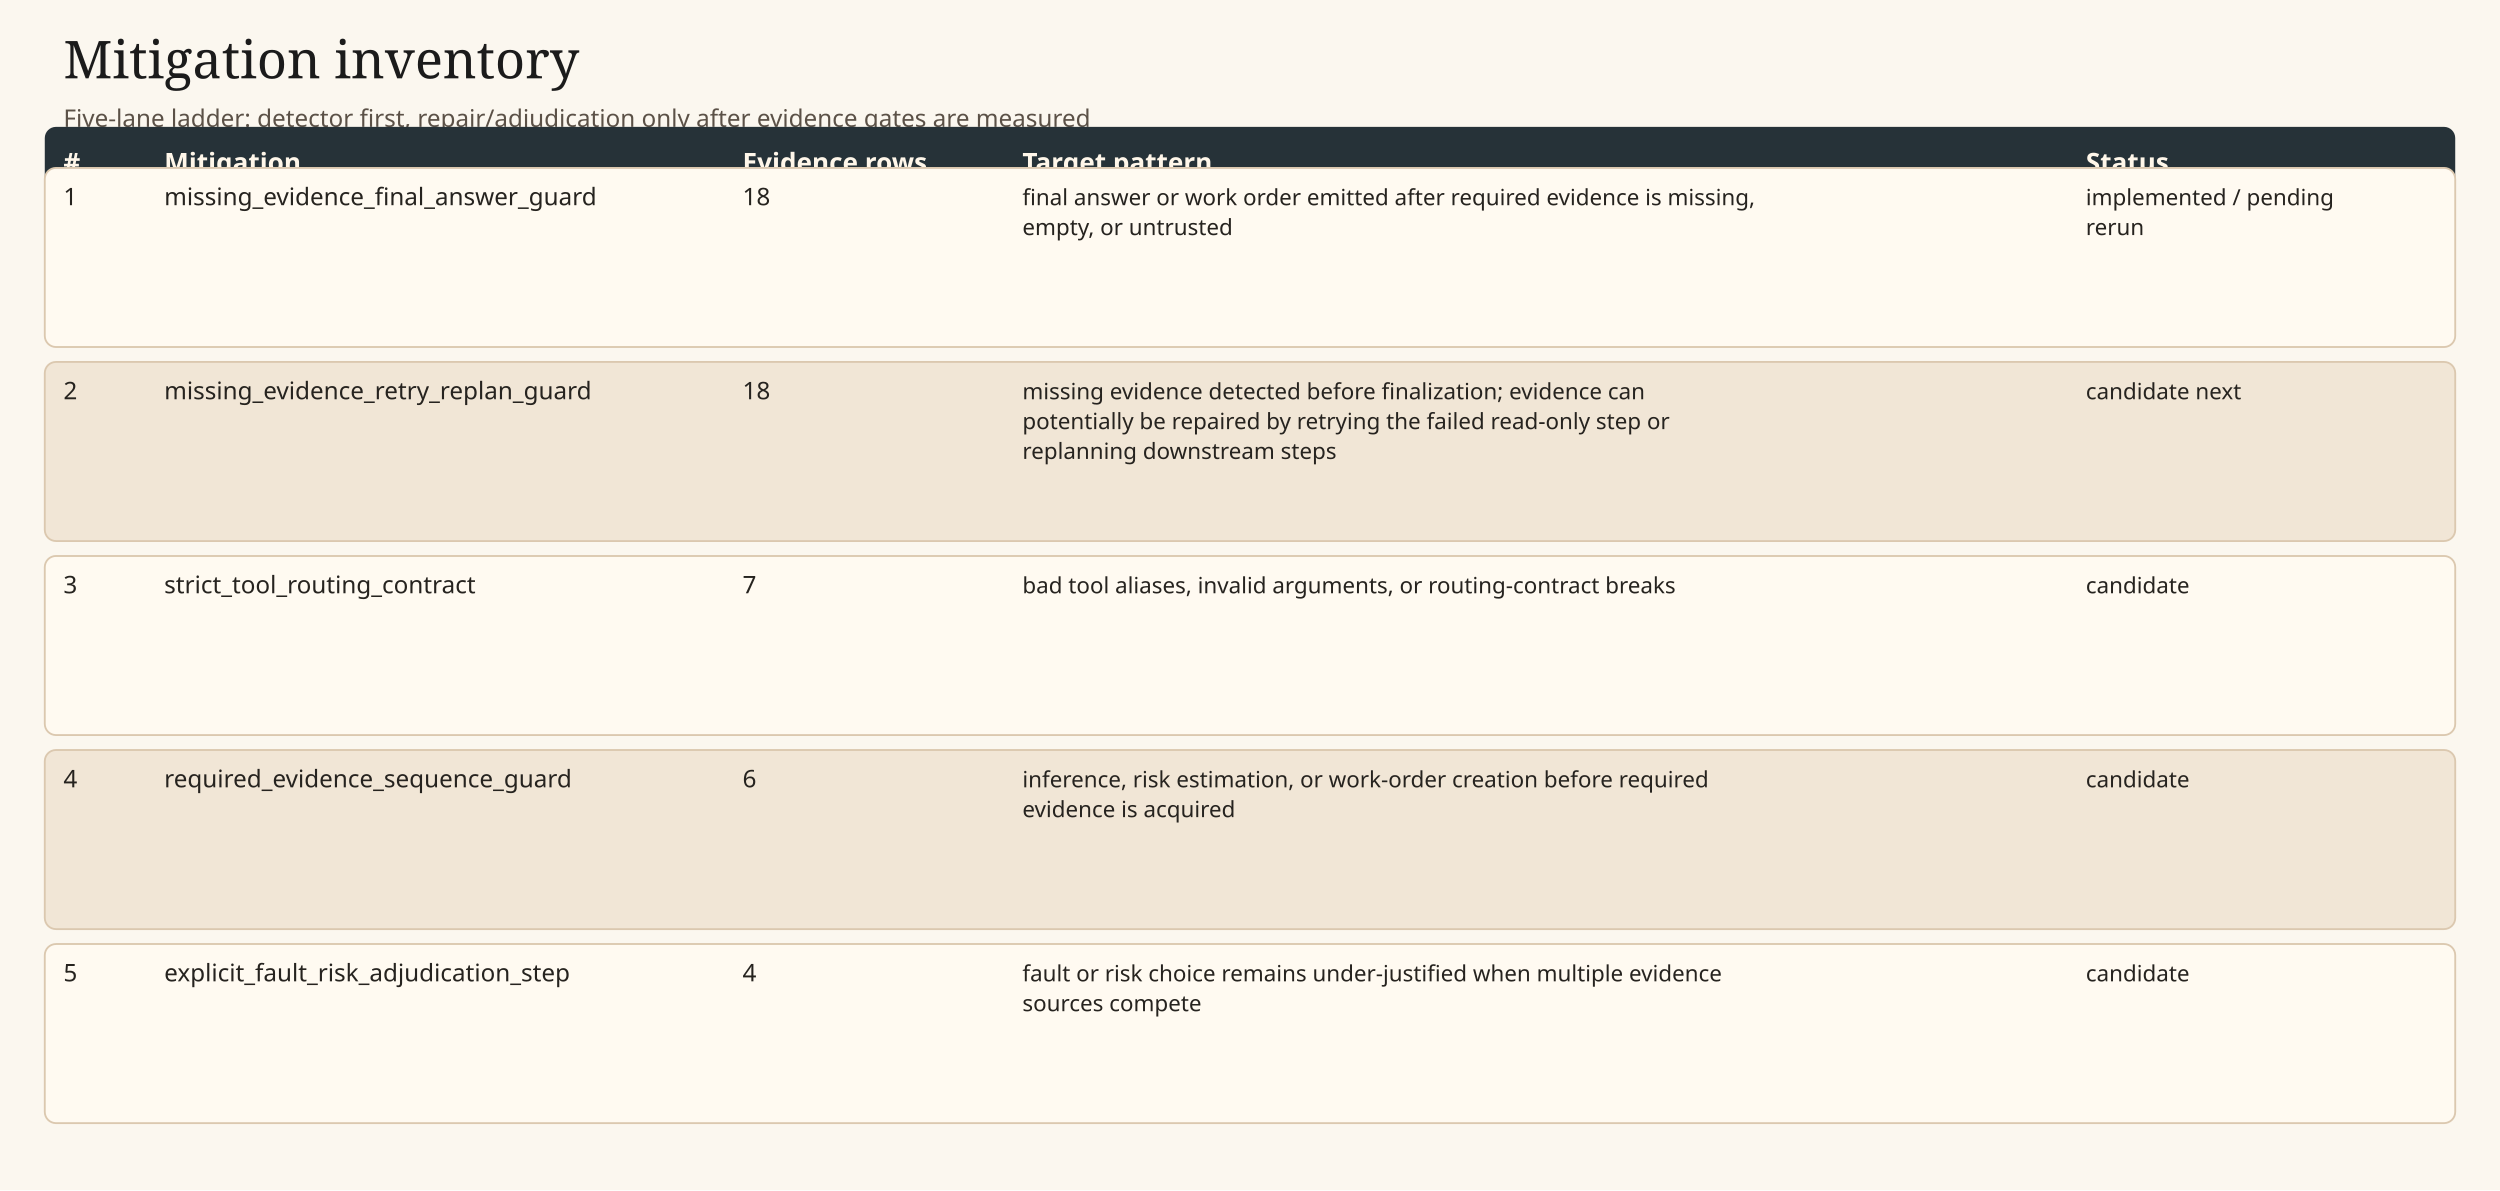
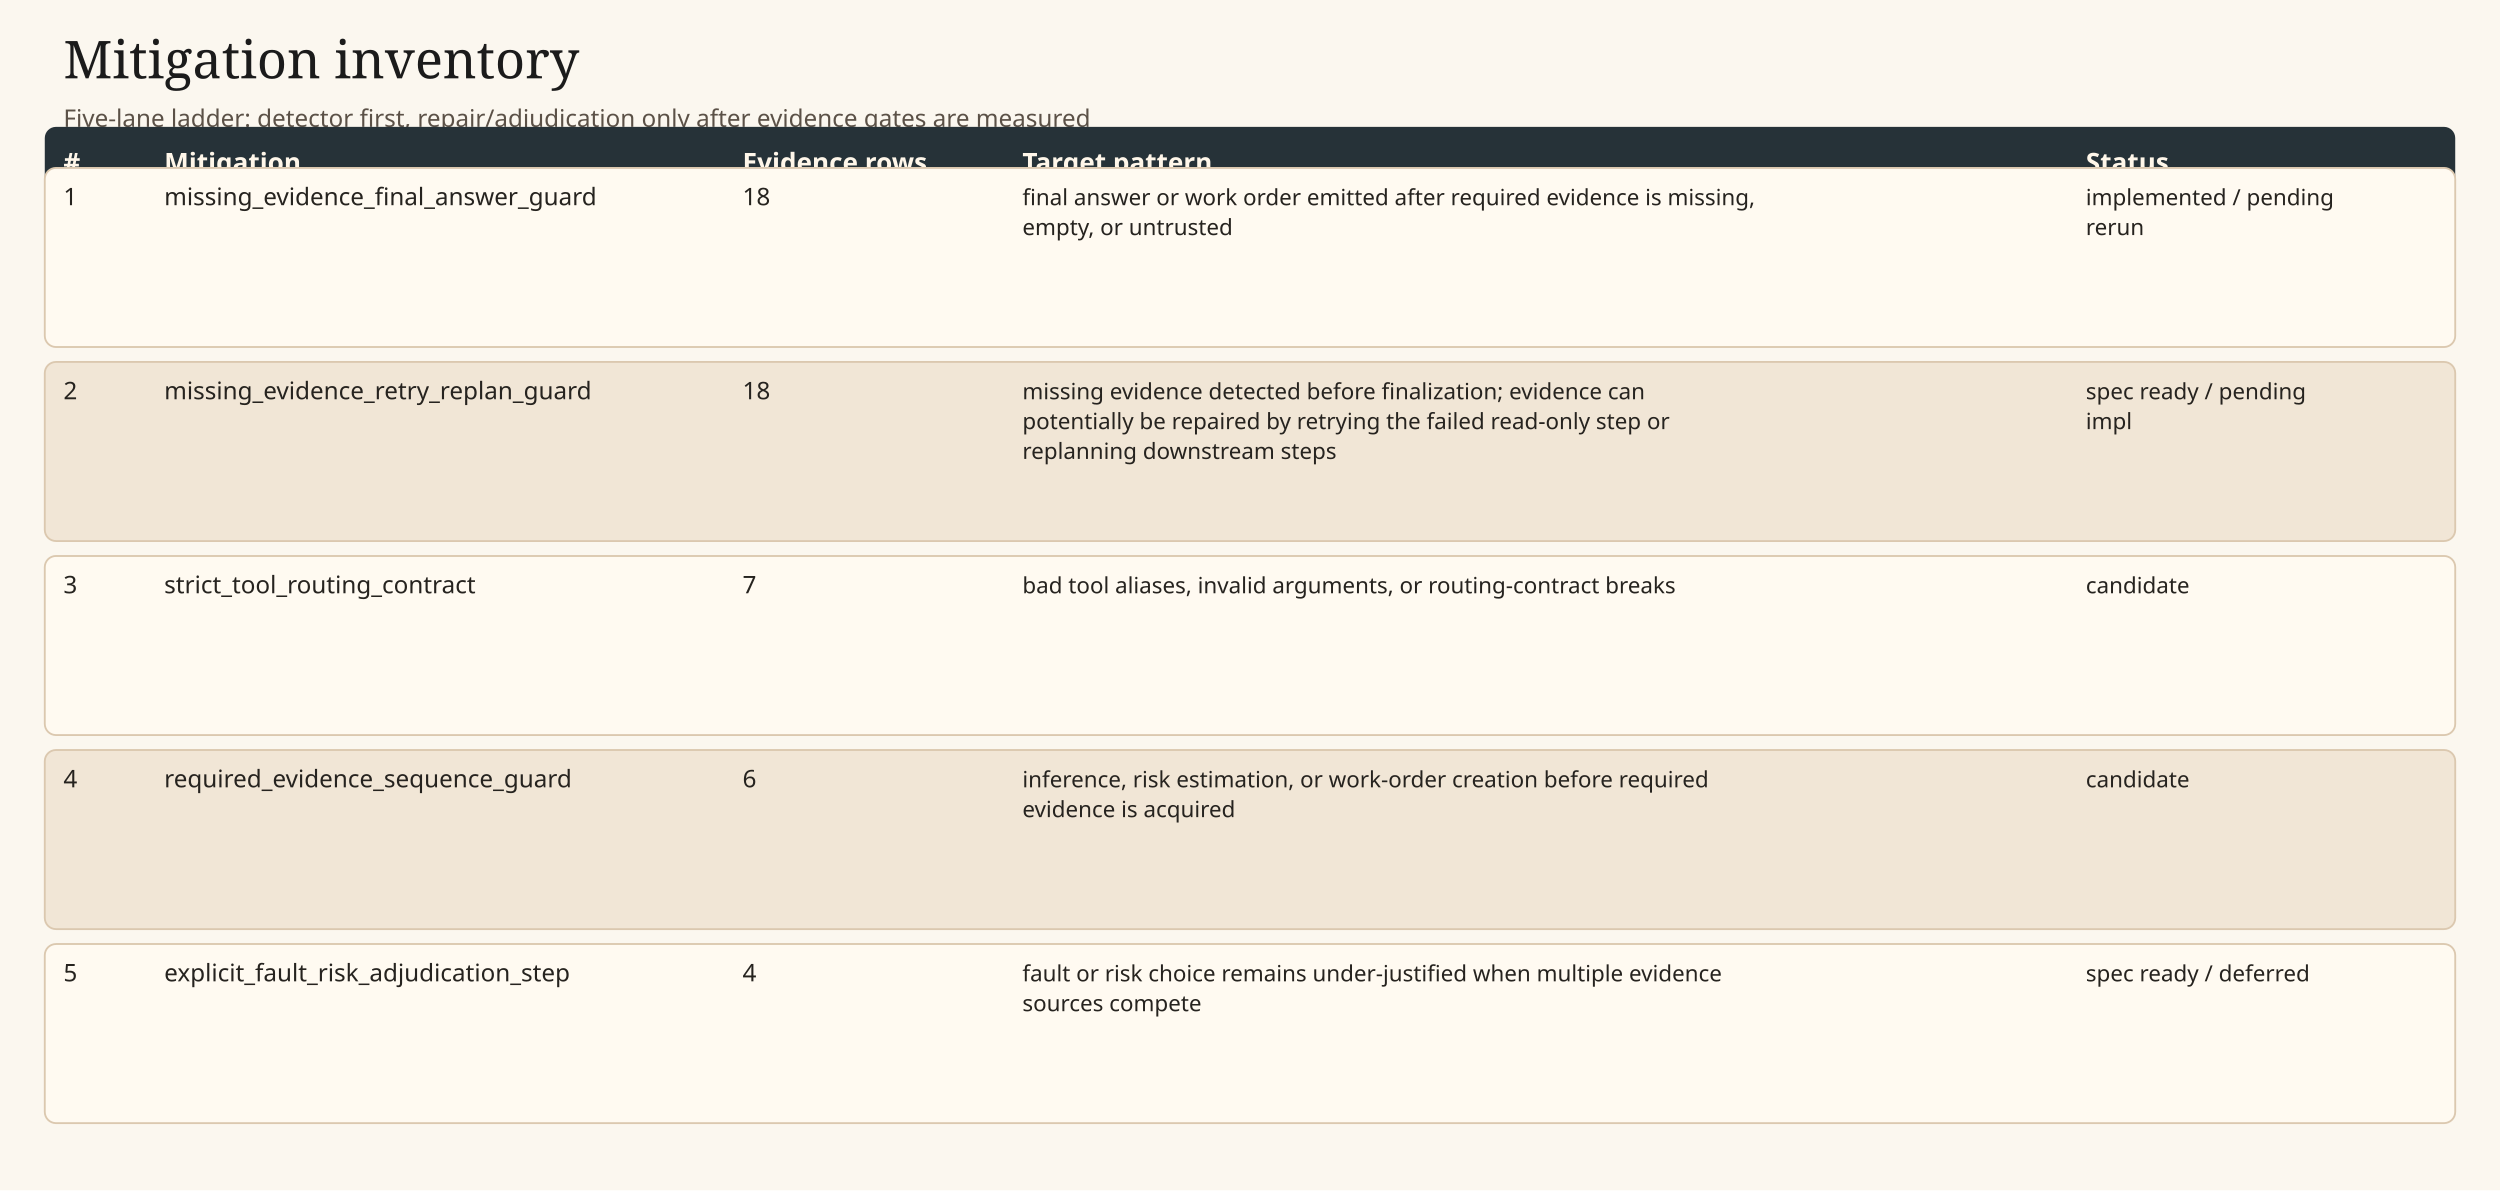
<svg xmlns="http://www.w3.org/2000/svg" viewBox="0 0 1340 638">
  <rect width="100%" height="100%" fill="#fbf7ef" />
  <text x="34" y="42" font-family="Georgia, serif" font-size="28" fill="#1b1b1b">Mitigation inventory</text>
  <text x="34" y="68" font-family="Verdana, sans-serif" font-size="13" fill="#5b5147">Five-lane ladder: detector first, repair/adjudication only after evidence gates are measured</text>
  <rect x="24" y="68" width="1292" height="38" rx="6" fill="#263238" />
  <text x="34" y="92" font-family="Verdana, sans-serif" font-size="14" font-weight="700" fill="#fff7ea">#</text>
  <text x="88" y="92" font-family="Verdana, sans-serif" font-size="14" font-weight="700" fill="#fff7ea">Mitigation</text>
  <text x="398" y="92" font-family="Verdana, sans-serif" font-size="14" font-weight="700" fill="#fff7ea">Evidence rows</text>
  <text x="548" y="92" font-family="Verdana, sans-serif" font-size="14" font-weight="700" fill="#fff7ea">Target pattern</text>
  <text x="1118" y="92" font-family="Verdana, sans-serif" font-size="14" font-weight="700" fill="#fff7ea">Status</text>
  <rect x="24" y="90" width="1292" height="96" rx="6" fill="#fffaf1" stroke="#dbc8af" />
  <text x="34" y="110" font-family="Verdana, sans-serif" font-size="13" fill="#26231f">1</text>
  <text x="88" y="110" font-family="Verdana, sans-serif" font-size="13" fill="#26231f">missing_evidence_final_answer_guard</text>
  <text x="398" y="110" font-family="Verdana, sans-serif" font-size="13" fill="#26231f">18</text>
  <text x="548" y="110" font-family="Verdana, sans-serif" font-size="12" fill="#26231f">final answer or work order emitted after required evidence is missing,</text>
  <text x="548" y="126" font-family="Verdana, sans-serif" font-size="12" fill="#26231f">empty, or untrusted</text>
  <text x="1118" y="110" font-family="Verdana, sans-serif" font-size="12" fill="#26231f">implemented / pending</text>
  <text x="1118" y="126" font-family="Verdana, sans-serif" font-size="12" fill="#26231f">rerun</text>
  <rect x="24" y="194" width="1292" height="96" rx="6" fill="#f1e6d6" stroke="#dbc8af" />
  <text x="34" y="214" font-family="Verdana, sans-serif" font-size="13" fill="#26231f">2</text>
  <text x="88" y="214" font-family="Verdana, sans-serif" font-size="13" fill="#26231f">missing_evidence_retry_replan_guard</text>
  <text x="398" y="214" font-family="Verdana, sans-serif" font-size="13" fill="#26231f">18</text>
  <text x="548" y="214" font-family="Verdana, sans-serif" font-size="12" fill="#26231f">missing evidence detected before finalization; evidence can</text>
  <text x="548" y="230" font-family="Verdana, sans-serif" font-size="12" fill="#26231f">potentially be repaired by retrying the failed read-only step or</text>
  <text x="548" y="246" font-family="Verdana, sans-serif" font-size="12" fill="#26231f">replanning downstream steps</text>
-   <text x="1118" y="214" font-family="Verdana, sans-serif" font-size="12" fill="#26231f">candidate next</text>
+   <text x="1118" y="214" font-family="Verdana, sans-serif" font-size="12" fill="#26231f">spec ready / pending</text>
+   <text x="1118" y="230" font-family="Verdana, sans-serif" font-size="12" fill="#26231f">impl</text>
  <rect x="24" y="298" width="1292" height="96" rx="6" fill="#fffaf1" stroke="#dbc8af" />
  <text x="34" y="318" font-family="Verdana, sans-serif" font-size="13" fill="#26231f">3</text>
  <text x="88" y="318" font-family="Verdana, sans-serif" font-size="13" fill="#26231f">strict_tool_routing_contract</text>
  <text x="398" y="318" font-family="Verdana, sans-serif" font-size="13" fill="#26231f">7</text>
  <text x="548" y="318" font-family="Verdana, sans-serif" font-size="12" fill="#26231f">bad tool aliases, invalid arguments, or routing-contract breaks</text>
  <text x="1118" y="318" font-family="Verdana, sans-serif" font-size="12" fill="#26231f">candidate</text>
  <rect x="24" y="402" width="1292" height="96" rx="6" fill="#f1e6d6" stroke="#dbc8af" />
  <text x="34" y="422" font-family="Verdana, sans-serif" font-size="13" fill="#26231f">4</text>
  <text x="88" y="422" font-family="Verdana, sans-serif" font-size="13" fill="#26231f">required_evidence_sequence_guard</text>
  <text x="398" y="422" font-family="Verdana, sans-serif" font-size="13" fill="#26231f">6</text>
  <text x="548" y="422" font-family="Verdana, sans-serif" font-size="12" fill="#26231f">inference, risk estimation, or work-order creation before required</text>
  <text x="548" y="438" font-family="Verdana, sans-serif" font-size="12" fill="#26231f">evidence is acquired</text>
  <text x="1118" y="422" font-family="Verdana, sans-serif" font-size="12" fill="#26231f">candidate</text>
  <rect x="24" y="506" width="1292" height="96" rx="6" fill="#fffaf1" stroke="#dbc8af" />
  <text x="34" y="526" font-family="Verdana, sans-serif" font-size="13" fill="#26231f">5</text>
  <text x="88" y="526" font-family="Verdana, sans-serif" font-size="13" fill="#26231f">explicit_fault_risk_adjudication_step</text>
  <text x="398" y="526" font-family="Verdana, sans-serif" font-size="13" fill="#26231f">4</text>
  <text x="548" y="526" font-family="Verdana, sans-serif" font-size="12" fill="#26231f">fault or risk choice remains under-justified when multiple evidence</text>
  <text x="548" y="542" font-family="Verdana, sans-serif" font-size="12" fill="#26231f">sources compete</text>
-   <text x="1118" y="526" font-family="Verdana, sans-serif" font-size="12" fill="#26231f">candidate</text>
+   <text x="1118" y="526" font-family="Verdana, sans-serif" font-size="12" fill="#26231f">spec ready / deferred</text>
</svg>
